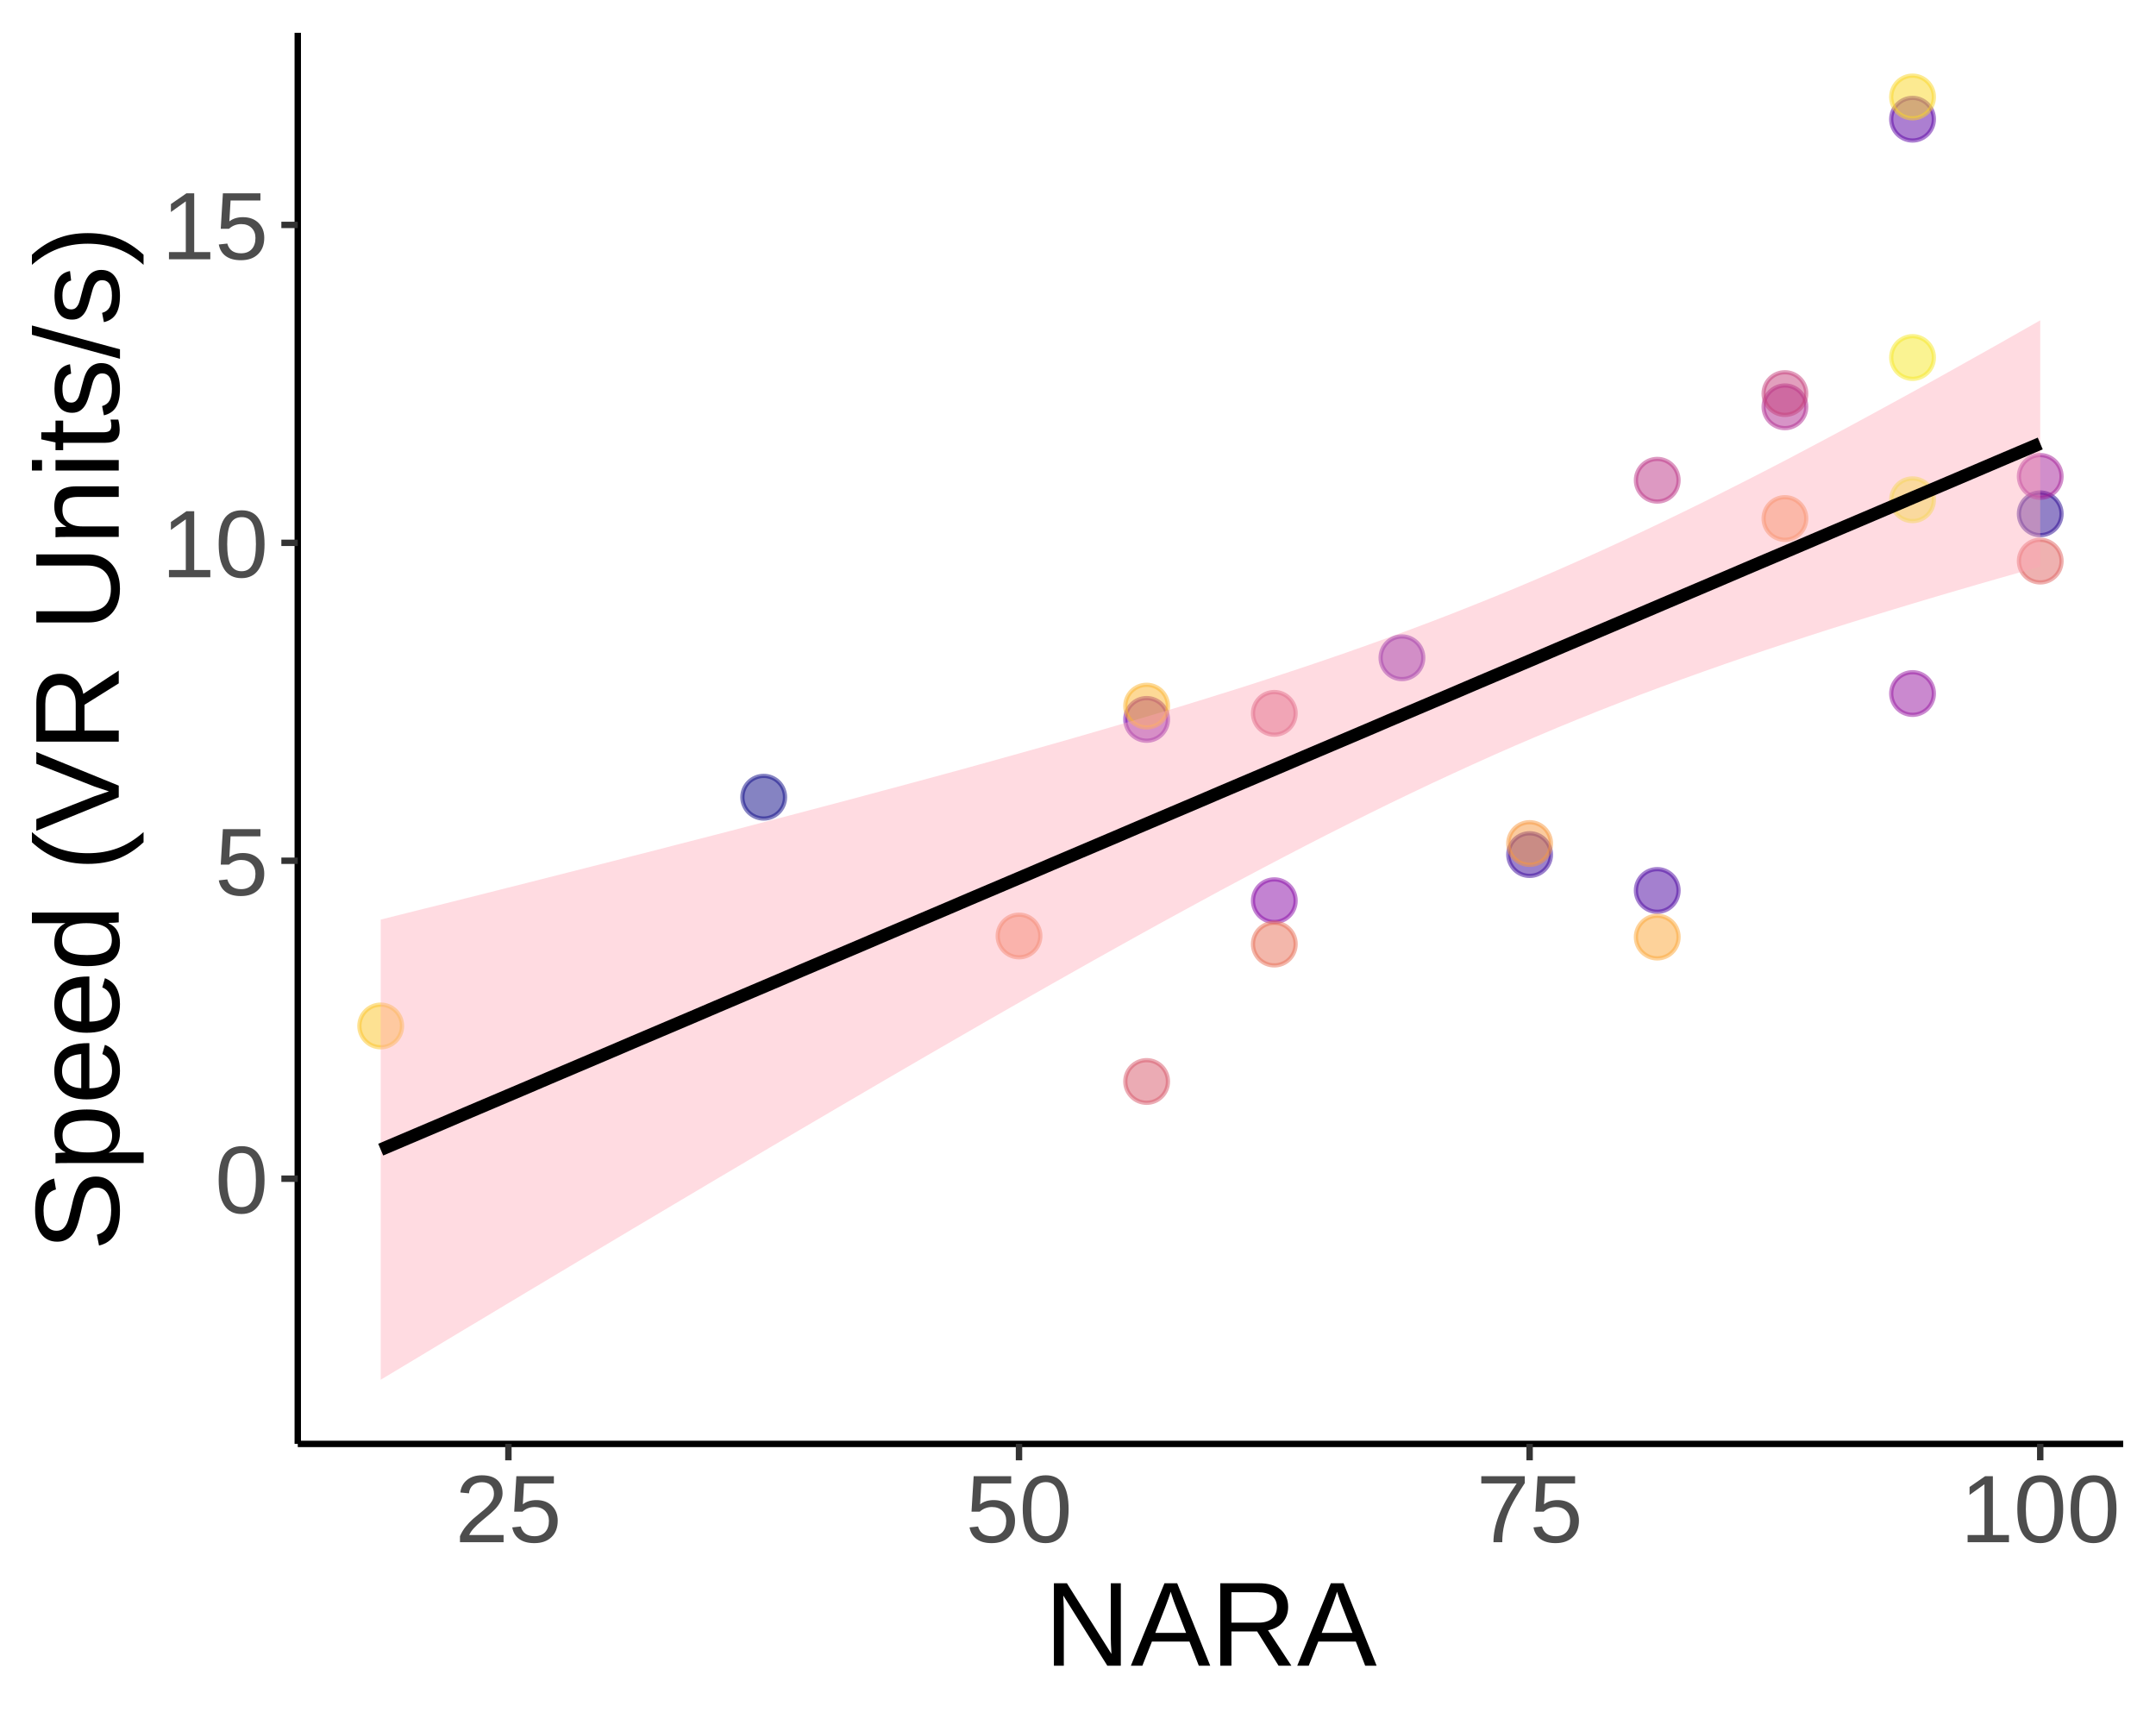
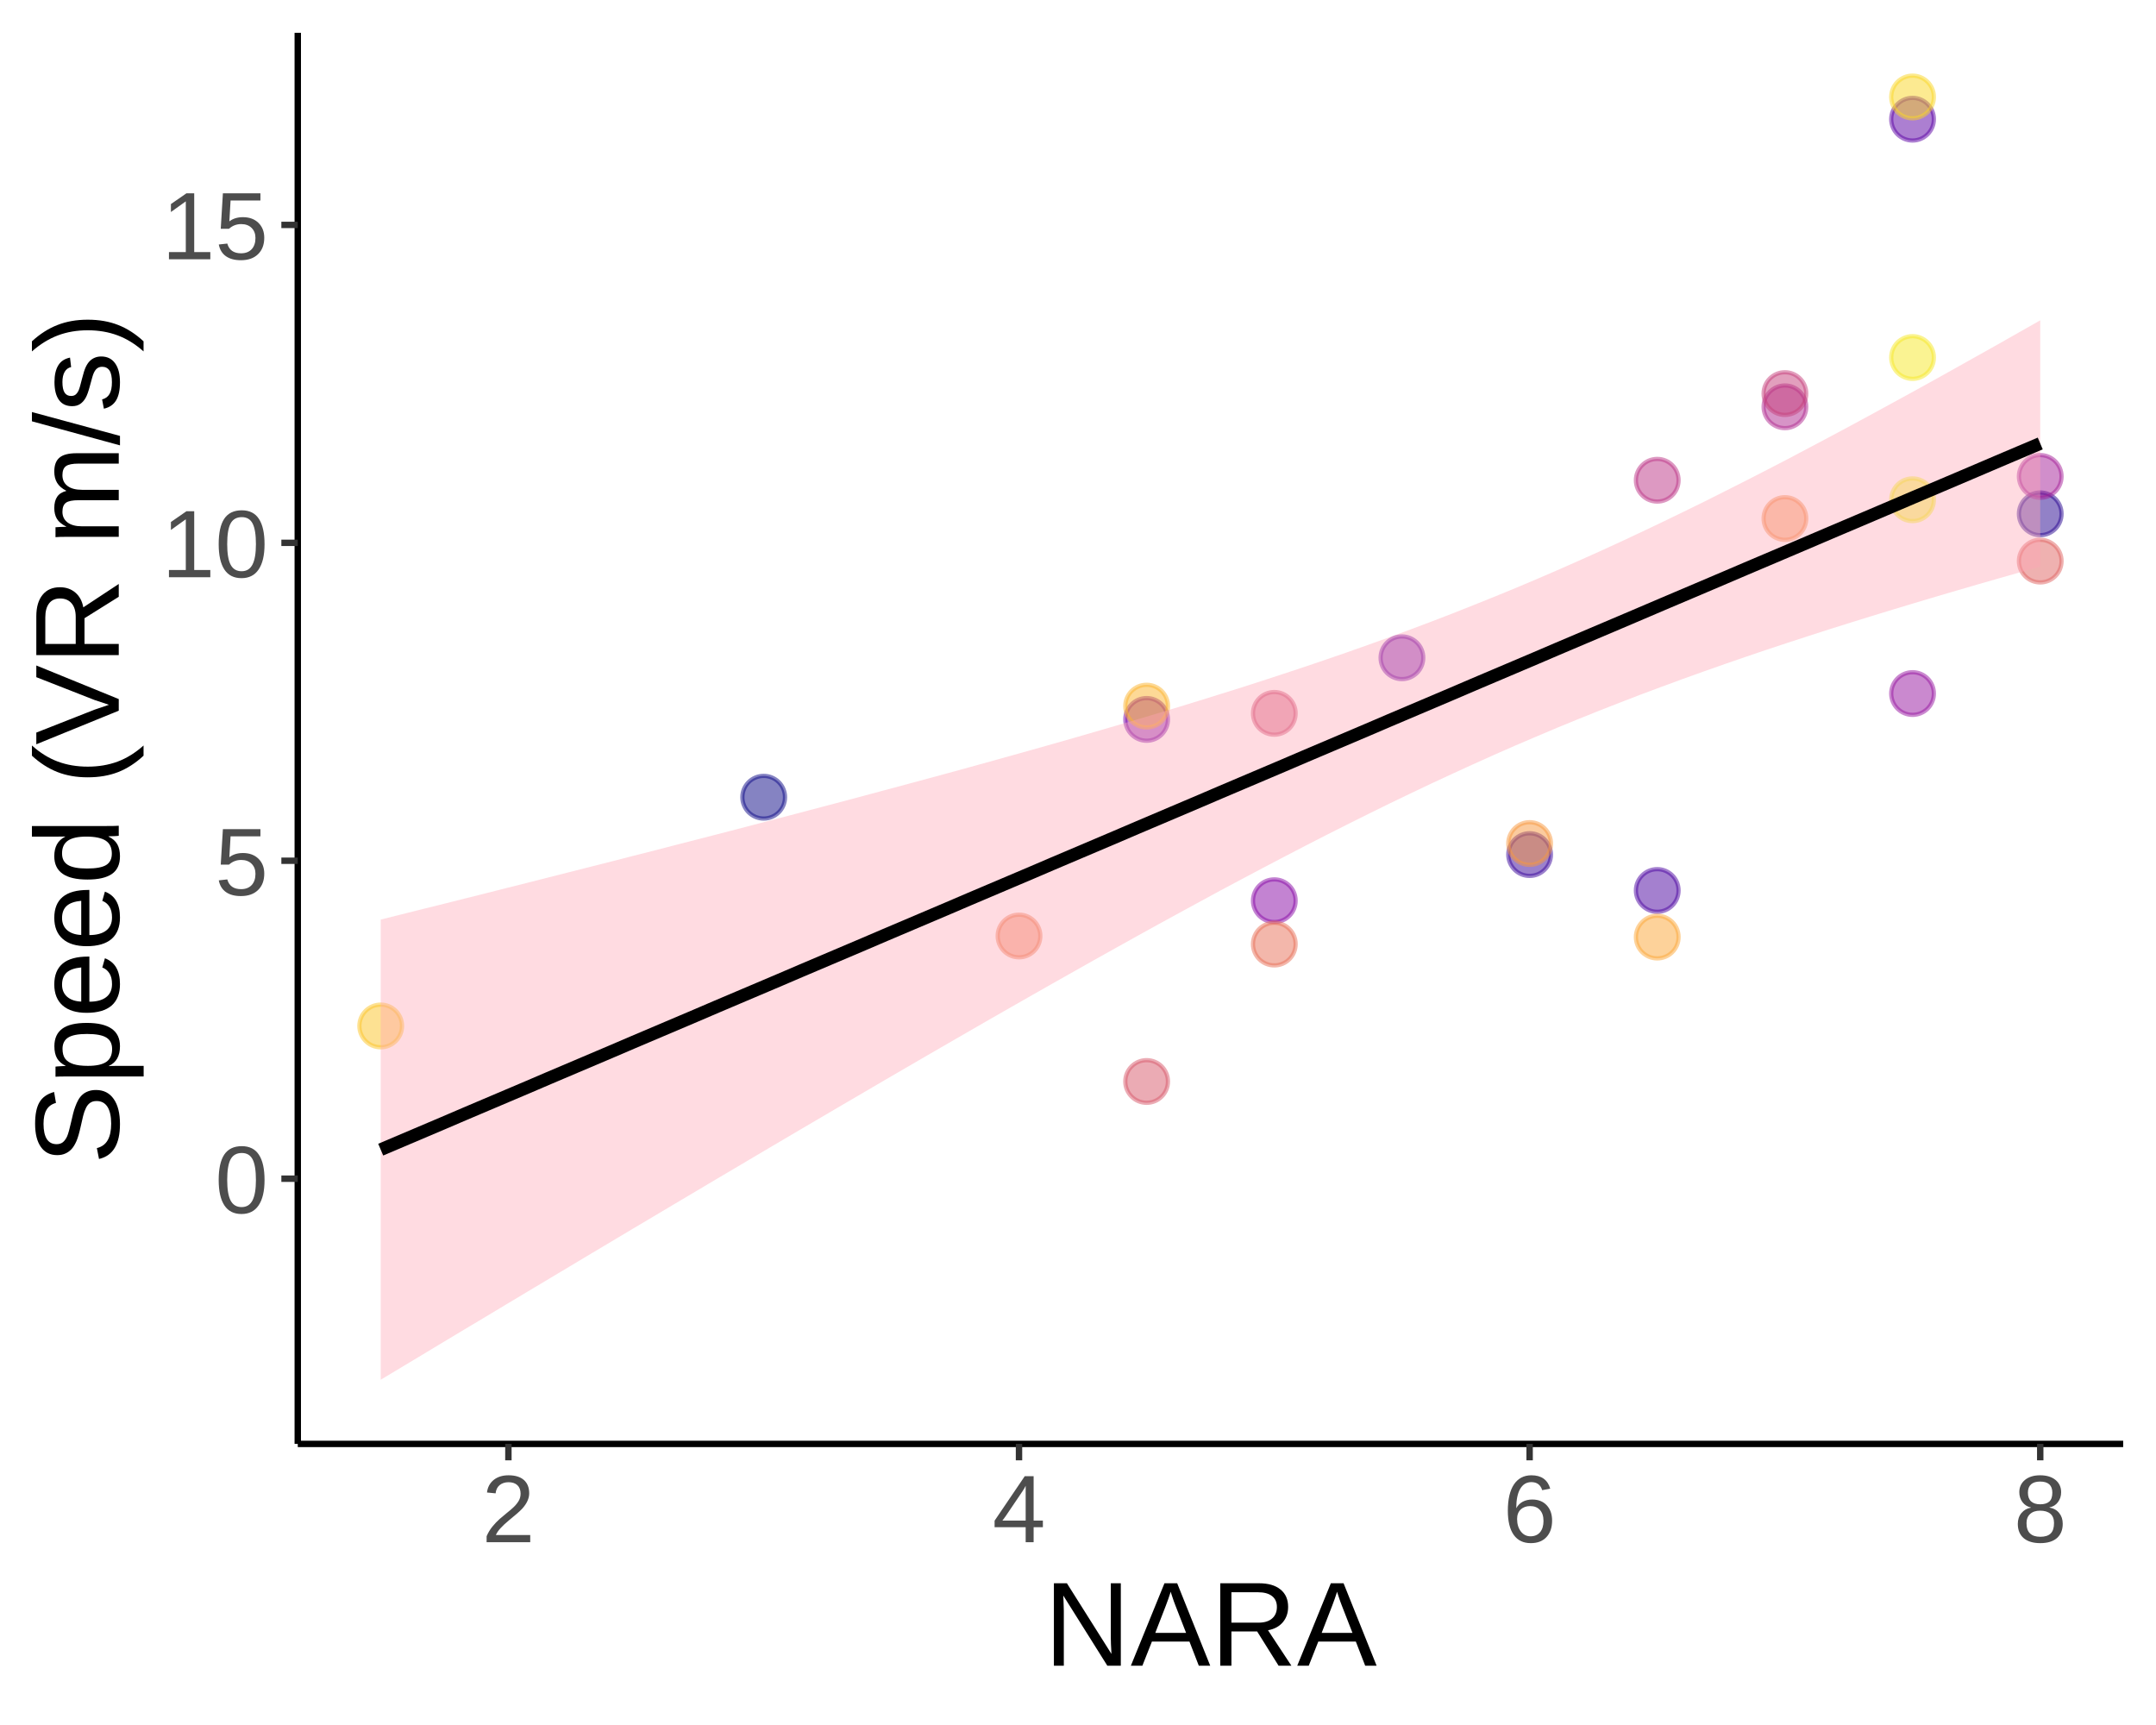
<svg xmlns="http://www.w3.org/2000/svg" class="svglite" width="360.00pt" height="288.00pt" viewBox="0 0 360.00 288.00">
  <defs>
    <style type="text/css">
    .svglite line, .svglite polyline, .svglite polygon, .svglite path, .svglite rect, .svglite circle {
      fill: none;
      stroke: #000000;
      stroke-linecap: round;
      stroke-linejoin: round;
      stroke-miterlimit: 10.00;
    }
    .svglite text {
      white-space: pre;
    }
  </style>
  </defs>
  <rect width="100%" height="100%" style="stroke: none; fill: #FFFFFF;" />
  <defs>
    <clipPath id="cpMC4wMHwzNjAuMDB8MC4wMHwyODguMDA=">
      <rect x="0.00" y="0.00" width="360.00" height="288.00" />
    </clipPath>
  </defs>
  <g clip-path="url(#cpMC4wMHwzNjAuMDB8MC4wMHwyODguMDA=)">
    <rect x="0.00" y="0.00" width="360.00" height="288.00" style="stroke-width: 1.07; stroke: #FFFFFF; fill: #FFFFFF;" />
  </g>
  <defs>
    <clipPath id="cpNDkuNzJ8MzU0LjUyfDUuNDh8MjQxLjA3">
      <rect x="49.72" y="5.48" width="304.80" height="235.59" />
    </clipPath>
  </defs>
  <g clip-path="url(#cpNDkuNzJ8MzU0LjUyfDUuNDh8MjQxLjA3)">
    <circle cx="127.52" cy="133.10" r="3.56" style="stroke-width: 0.71; stroke: #0D0887; stroke-opacity: 0.50; fill: #0D0887; fill-opacity: 0.50;" />
    <circle cx="340.67" cy="85.79" r="3.56" style="stroke-width: 0.71; stroke: #260591; stroke-opacity: 0.50; fill: #260591; fill-opacity: 0.50;" />
    <circle cx="255.41" cy="142.68" r="3.56" style="stroke-width: 0.71; stroke: #39049A; stroke-opacity: 0.50; fill: #39049A; fill-opacity: 0.50;" />
    <circle cx="276.72" cy="148.67" r="3.56" style="stroke-width: 0.71; stroke: #4A03A1; stroke-opacity: 0.50; fill: #4A03A1; fill-opacity: 0.50;" />
    <circle cx="319.35" cy="19.90" r="3.56" style="stroke-width: 0.71; stroke: #5B01A5; stroke-opacity: 0.50; fill: #5B01A5; fill-opacity: 0.50;" />
    <circle cx="234.09" cy="109.82" r="3.56" style="stroke-width: 0.71; stroke: #6A00A8; stroke-opacity: 0.50; fill: #6A00A8; fill-opacity: 0.50;" />
    <circle cx="191.46" cy="120.11" r="3.56" style="stroke-width: 0.71; stroke: #7A02A8; stroke-opacity: 0.50; fill: #7A02A8; fill-opacity: 0.50;" />
    <circle cx="212.78" cy="150.38" r="3.56" style="stroke-width: 0.71; stroke: #8908A6; stroke-opacity: 0.50; fill: #8908A6; fill-opacity: 0.50;" />
    <circle cx="319.35" cy="115.79" r="3.56" style="stroke-width: 0.71; stroke: #9714A1; stroke-opacity: 0.50; fill: #9714A1; fill-opacity: 0.50;" />
    <circle cx="340.67" cy="79.54" r="3.56" style="stroke-width: 0.71; stroke: #A51F99; stroke-opacity: 0.50; fill: #A51F99; fill-opacity: 0.50;" />
    <circle cx="298.04" cy="67.92" r="3.56" style="stroke-width: 0.71; stroke: #B12A90; stroke-opacity: 0.50; fill: #B12A90; fill-opacity: 0.50;" />
    <circle cx="276.72" cy="80.18" r="3.56" style="stroke-width: 0.71; stroke: #BC3587; stroke-opacity: 0.50; fill: #BC3587; fill-opacity: 0.50;" />
    <circle cx="298.04" cy="65.71" r="3.56" style="stroke-width: 0.71; stroke: #C6417D; stroke-opacity: 0.50; fill: #C6417D; fill-opacity: 0.50;" />
    <circle cx="212.78" cy="119.10" r="3.56" style="stroke-width: 0.71; stroke: #D04D73; stroke-opacity: 0.50; fill: #D04D73; fill-opacity: 0.50;" />
    <circle cx="191.46" cy="180.56" r="3.56" style="stroke-width: 0.71; stroke: #D9586A; stroke-opacity: 0.50; fill: #D9586A; fill-opacity: 0.50;" />
    <circle cx="340.67" cy="93.68" r="3.56" style="stroke-width: 0.71; stroke: #E16462; stroke-opacity: 0.50; fill: #E16462; fill-opacity: 0.50;" />
    <circle cx="212.78" cy="157.62" r="3.56" style="stroke-width: 0.71; stroke: #E87059; stroke-opacity: 0.50; fill: #E87059; fill-opacity: 0.50;" />
    <circle cx="170.15" cy="156.27" r="3.56" style="stroke-width: 0.71; stroke: #EF7D51; stroke-opacity: 0.50; fill: #EF7D51; fill-opacity: 0.50;" />
    <circle cx="298.04" cy="86.57" r="3.56" style="stroke-width: 0.71; stroke: #F58A47; stroke-opacity: 0.50; fill: #F58A47; fill-opacity: 0.50;" />
    <circle cx="255.41" cy="140.83" r="3.56" style="stroke-width: 0.71; stroke: #F9983E; stroke-opacity: 0.50; fill: #F9983E; fill-opacity: 0.50;" />
    <circle cx="276.72" cy="156.45" r="3.56" style="stroke-width: 0.71; stroke: #FCA636; stroke-opacity: 0.50; fill: #FCA636; fill-opacity: 0.50;" />
    <circle cx="191.46" cy="117.89" r="3.56" style="stroke-width: 0.71; stroke: #FDB52E; stroke-opacity: 0.50; fill: #FDB52E; fill-opacity: 0.50;" />
    <circle cx="63.57" cy="171.29" r="3.56" style="stroke-width: 0.71; stroke: #FDC527; stroke-opacity: 0.50; fill: #FDC527; fill-opacity: 0.50;" />
    <circle cx="319.35" cy="16.19" r="3.56" style="stroke-width: 0.71; stroke: #FBD624; stroke-opacity: 0.50; fill: #FBD624; fill-opacity: 0.50;" />
    <circle cx="319.35" cy="59.69" r="3.56" style="stroke-width: 0.71; stroke: #F6E826; stroke-opacity: 0.50; fill: #F6E826; fill-opacity: 0.50;" />
    <circle cx="319.35" cy="83.44" r="3.56" style="stroke-width: 0.71; stroke: #F0F921; stroke-opacity: 0.50; fill: #F0F921; fill-opacity: 0.50;" />
    <polygon points="63.57,153.53 67.08,152.65 70.59,151.77 74.10,150.90 77.60,150.02 81.11,149.14 84.62,148.25 88.13,147.37 91.63,146.48 95.14,145.59 98.65,144.70 102.16,143.81 105.66,142.91 109.17,142.02 112.68,141.11 116.19,140.21 119.69,139.31 123.20,138.40 126.71,137.48 130.22,136.57 133.72,135.65 137.23,134.72 140.74,133.80 144.25,132.86 147.75,131.92 151.26,130.98 154.77,130.03 158.28,129.08 161.78,128.12 165.29,127.15 168.80,126.17 172.31,125.19 175.81,124.20 179.32,123.20 182.83,122.18 186.34,121.16 189.84,120.13 193.35,119.08 196.86,118.02 200.37,116.94 203.87,115.85 207.38,114.75 210.89,113.62 214.40,112.47 217.90,111.31 221.41,110.12 224.92,108.91 228.43,107.67 231.93,106.41 235.44,105.12 238.95,103.80 242.46,102.45 245.96,101.06 249.47,99.65 252.98,98.21 256.49,96.73 259.99,95.22 263.50,93.67 267.01,92.10 270.52,90.49 274.02,88.85 277.53,87.18 281.04,85.48 284.55,83.76 288.05,82.00 291.56,80.23 295.07,78.43 298.58,76.61 302.08,74.76 305.59,72.90 309.10,71.02 312.61,69.12 316.11,67.21 319.62,65.29 323.13,63.35 326.64,61.39 330.14,59.43 333.65,57.46 337.16,55.47 340.67,53.48 340.67,94.60 337.16,95.59 333.65,96.59 330.14,97.60 326.64,98.62 323.13,99.65 319.62,100.70 316.11,101.76 312.61,102.83 309.10,103.92 305.59,105.02 302.08,106.15 298.58,107.29 295.07,108.45 291.56,109.64 288.05,110.85 284.55,112.08 281.04,113.34 277.53,114.63 274.02,115.94 270.52,117.29 267.01,118.66 263.50,120.07 259.99,121.51 256.49,122.99 252.98,124.49 249.47,126.03 245.96,127.61 242.46,129.21 238.95,130.84 235.44,132.51 231.93,134.20 228.43,135.92 224.92,137.67 221.41,139.44 217.90,141.24 214.40,143.06 210.89,144.90 207.38,146.76 203.87,148.63 200.37,150.53 196.86,152.44 193.35,154.36 189.84,156.30 186.34,158.25 182.83,160.21 179.32,162.19 175.81,164.17 172.31,166.16 168.80,168.16 165.29,170.17 161.78,172.19 158.28,174.21 154.77,176.24 151.26,178.28 147.75,180.32 144.25,182.37 140.74,184.42 137.23,186.48 133.72,188.54 130.22,190.60 126.71,192.67 123.20,194.75 119.69,196.82 116.19,198.90 112.68,200.98 109.17,203.07 105.66,205.15 102.16,207.24 98.65,209.33 95.14,211.43 91.63,213.53 88.13,215.62 84.62,217.72 81.11,219.83 77.60,221.93 74.10,224.03 70.59,226.14 67.08,228.25 63.57,230.36 " style="stroke-width: 0.00; stroke: none; stroke-linecap: butt; fill: #FFA6B4; fill-opacity: 0.40;" />
    <polyline points="63.57,153.53 67.08,152.65 70.59,151.77 74.10,150.90 77.60,150.02 81.11,149.14 84.62,148.25 88.13,147.37 91.63,146.48 95.14,145.59 98.65,144.70 102.16,143.81 105.66,142.91 109.17,142.02 112.68,141.11 116.19,140.21 119.69,139.31 123.20,138.40 126.71,137.48 130.22,136.57 133.72,135.65 137.23,134.72 140.74,133.80 144.25,132.86 147.75,131.92 151.26,130.98 154.77,130.03 158.28,129.08 161.78,128.12 165.29,127.15 168.80,126.17 172.31,125.19 175.81,124.20 179.32,123.20 182.83,122.18 186.34,121.16 189.84,120.13 193.35,119.08 196.86,118.02 200.37,116.94 203.87,115.85 207.38,114.75 210.89,113.62 214.40,112.47 217.90,111.31 221.41,110.12 224.92,108.91 228.43,107.67 231.93,106.41 235.44,105.12 238.95,103.80 242.46,102.45 245.96,101.06 249.47,99.65 252.98,98.21 256.49,96.73 259.99,95.22 263.50,93.67 267.01,92.10 270.52,90.49 274.02,88.85 277.53,87.18 281.04,85.48 284.55,83.76 288.05,82.00 291.56,80.23 295.07,78.43 298.58,76.61 302.08,74.76 305.59,72.90 309.10,71.02 312.61,69.12 316.11,67.21 319.62,65.29 323.13,63.35 326.64,61.39 330.14,59.43 333.65,57.46 337.16,55.47 340.67,53.48 " style="stroke-width: 2.13; stroke: none; stroke-linecap: butt;" />
    <polyline points="340.67,94.60 337.16,95.59 333.65,96.59 330.14,97.60 326.64,98.62 323.13,99.65 319.62,100.70 316.11,101.76 312.61,102.83 309.10,103.92 305.59,105.02 302.08,106.15 298.58,107.29 295.07,108.45 291.56,109.64 288.05,110.85 284.55,112.08 281.04,113.34 277.53,114.63 274.02,115.94 270.52,117.29 267.01,118.66 263.50,120.07 259.99,121.51 256.49,122.99 252.98,124.49 249.47,126.03 245.96,127.61 242.46,129.21 238.95,130.84 235.44,132.51 231.93,134.20 228.43,135.92 224.92,137.67 221.41,139.44 217.90,141.24 214.40,143.06 210.89,144.90 207.38,146.76 203.87,148.63 200.37,150.53 196.86,152.44 193.35,154.36 189.84,156.30 186.34,158.25 182.83,160.21 179.32,162.19 175.81,164.17 172.31,166.16 168.80,168.16 165.29,170.17 161.78,172.19 158.28,174.21 154.77,176.24 151.26,178.28 147.75,180.32 144.25,182.37 140.74,184.42 137.23,186.48 133.72,188.54 130.22,190.60 126.71,192.67 123.20,194.75 119.69,196.82 116.19,198.90 112.68,200.98 109.17,203.07 105.66,205.15 102.16,207.24 98.65,209.33 95.14,211.43 91.63,213.53 88.13,215.62 84.62,217.72 81.11,219.83 77.60,221.93 74.10,224.03 70.59,226.14 67.08,228.25 63.57,230.36 " style="stroke-width: 2.13; stroke: none; stroke-linecap: butt;" />
    <polyline points="63.57,191.94 67.08,190.45 70.59,188.96 74.10,187.47 77.60,185.97 81.11,184.48 84.62,182.99 88.13,181.50 91.63,180.00 95.14,178.51 98.65,177.02 102.16,175.53 105.66,174.03 109.17,172.54 112.68,171.05 116.19,169.56 119.69,168.06 123.20,166.57 126.71,165.08 130.22,163.59 133.72,162.09 137.23,160.60 140.74,159.11 144.25,157.62 147.75,156.12 151.26,154.63 154.77,153.14 158.28,151.65 161.78,150.15 165.29,148.66 168.80,147.17 172.31,145.68 175.81,144.18 179.32,142.69 182.83,141.20 186.34,139.71 189.84,138.21 193.35,136.72 196.86,135.23 200.37,133.74 203.87,132.24 207.38,130.75 210.89,129.26 214.40,127.77 217.90,126.27 221.41,124.78 224.92,123.29 228.43,121.80 231.93,120.30 235.44,118.81 238.95,117.32 242.46,115.83 245.96,114.33 249.47,112.84 252.98,111.35 256.49,109.86 259.99,108.36 263.50,106.87 267.01,105.38 270.52,103.89 274.02,102.40 277.53,100.90 281.04,99.41 284.55,97.92 288.05,96.43 291.56,94.93 295.07,93.44 298.58,91.95 302.08,90.46 305.59,88.96 309.10,87.47 312.61,85.98 316.11,84.49 319.62,82.99 323.13,81.50 326.64,80.01 330.14,78.52 333.65,77.02 337.16,75.53 340.67,74.04 " style="stroke-width: 2.13; stroke-linecap: butt;" />
  </g>
  <g clip-path="url(#cpMC4wMHwzNjAuMDB8MC4wMHwyODguMDA=)">
    <polyline points="49.72,241.07 49.72,5.48 " style="stroke-width: 1.07; stroke-linecap: butt;" />
    <text x="44.79" y="202.53" text-anchor="end" style="font-size: 16.00px;fill: #4D4D4D; font-family: &quot;Arial&quot;;" textLength="8.90px" lengthAdjust="spacingAndGlyphs">0</text>
    <text x="44.79" y="149.45" text-anchor="end" style="font-size: 16.00px;fill: #4D4D4D; font-family: &quot;Arial&quot;;" textLength="8.90px" lengthAdjust="spacingAndGlyphs">5</text>
    <text x="44.79" y="96.37" text-anchor="end" style="font-size: 16.00px;fill: #4D4D4D; font-family: &quot;Arial&quot;;" textLength="17.80px" lengthAdjust="spacingAndGlyphs">10</text>
    <text x="44.79" y="43.29" text-anchor="end" style="font-size: 16.00px;fill: #4D4D4D; font-family: &quot;Arial&quot;;" textLength="17.80px" lengthAdjust="spacingAndGlyphs">15</text>
    <polyline points="46.98,196.79 49.72,196.79 " style="stroke-width: 1.07; stroke: #333333; stroke-linecap: butt;" />
    <polyline points="46.98,143.71 49.72,143.71 " style="stroke-width: 1.07; stroke: #333333; stroke-linecap: butt;" />
    <polyline points="46.98,90.63 49.72,90.63 " style="stroke-width: 1.07; stroke: #333333; stroke-linecap: butt;" />
    <polyline points="46.98,37.55 49.72,37.55 " style="stroke-width: 1.07; stroke: #333333; stroke-linecap: butt;" />
    <polyline points="49.72,241.07 354.52,241.07 " style="stroke-width: 1.07; stroke-linecap: butt;" />
    <polyline points="84.89,243.81 84.89,241.07 " style="stroke-width: 1.07; stroke: #333333; stroke-linecap: butt;" />
    <polyline points="170.15,243.81 170.15,241.07 " style="stroke-width: 1.07; stroke: #333333; stroke-linecap: butt;" />
    <polyline points="255.41,243.81 255.41,241.07 " style="stroke-width: 1.07; stroke: #333333; stroke-linecap: butt;" />
    <polyline points="340.67,243.81 340.67,241.07 " style="stroke-width: 1.07; stroke: #333333; stroke-linecap: butt;" />
-     <text x="84.89" y="257.48" text-anchor="middle" style="font-size: 16.00px;fill: #4D4D4D; font-family: &quot;Arial&quot;;" textLength="17.80px" lengthAdjust="spacingAndGlyphs">25</text>
-     <text x="170.15" y="257.48" text-anchor="middle" style="font-size: 16.00px;fill: #4D4D4D; font-family: &quot;Arial&quot;;" textLength="17.80px" lengthAdjust="spacingAndGlyphs">50</text>
-     <text x="255.41" y="257.48" text-anchor="middle" style="font-size: 16.00px;fill: #4D4D4D; font-family: &quot;Arial&quot;;" textLength="17.80px" lengthAdjust="spacingAndGlyphs">75</text>
-     <text x="340.67" y="257.48" text-anchor="middle" style="font-size: 16.00px;fill: #4D4D4D; font-family: &quot;Arial&quot;;" textLength="26.70px" lengthAdjust="spacingAndGlyphs">100</text>
+     <text x="84.89" y="257.48" text-anchor="middle" style="font-size: 16.00px;fill: #4D4D4D; font-family: &quot;Arial&quot;;" textLength="8.90px" lengthAdjust="spacingAndGlyphs">2</text>
+     <text x="170.15" y="257.48" text-anchor="middle" style="font-size: 16.00px;fill: #4D4D4D; font-family: &quot;Arial&quot;;" textLength="8.90px" lengthAdjust="spacingAndGlyphs">4</text>
+     <text x="255.41" y="257.48" text-anchor="middle" style="font-size: 16.00px;fill: #4D4D4D; font-family: &quot;Arial&quot;;" textLength="8.90px" lengthAdjust="spacingAndGlyphs">6</text>
+     <text x="340.67" y="257.48" text-anchor="middle" style="font-size: 16.00px;fill: #4D4D4D; font-family: &quot;Arial&quot;;" textLength="8.90px" lengthAdjust="spacingAndGlyphs">8</text>
    <text x="202.12" y="278.10" text-anchor="middle" style="font-size: 20.00px; font-family: &quot;Arial&quot;;" textLength="55.57px" lengthAdjust="spacingAndGlyphs">NARA</text>
-     <text transform="translate(19.83,123.27) rotate(-90)" text-anchor="middle" style="font-size: 20.00px; font-family: &quot;Arial&quot;;" textLength="171.19px" lengthAdjust="spacingAndGlyphs">Speed (VR Units/s)</text>
+     <text transform="translate(19.83,123.27) rotate(-90)" text-anchor="middle" style="font-size: 20.00px; font-family: &quot;Arial&quot;;" textLength="142.28px" lengthAdjust="spacingAndGlyphs">Speed (VR m/s)</text>
  </g>
</svg>
